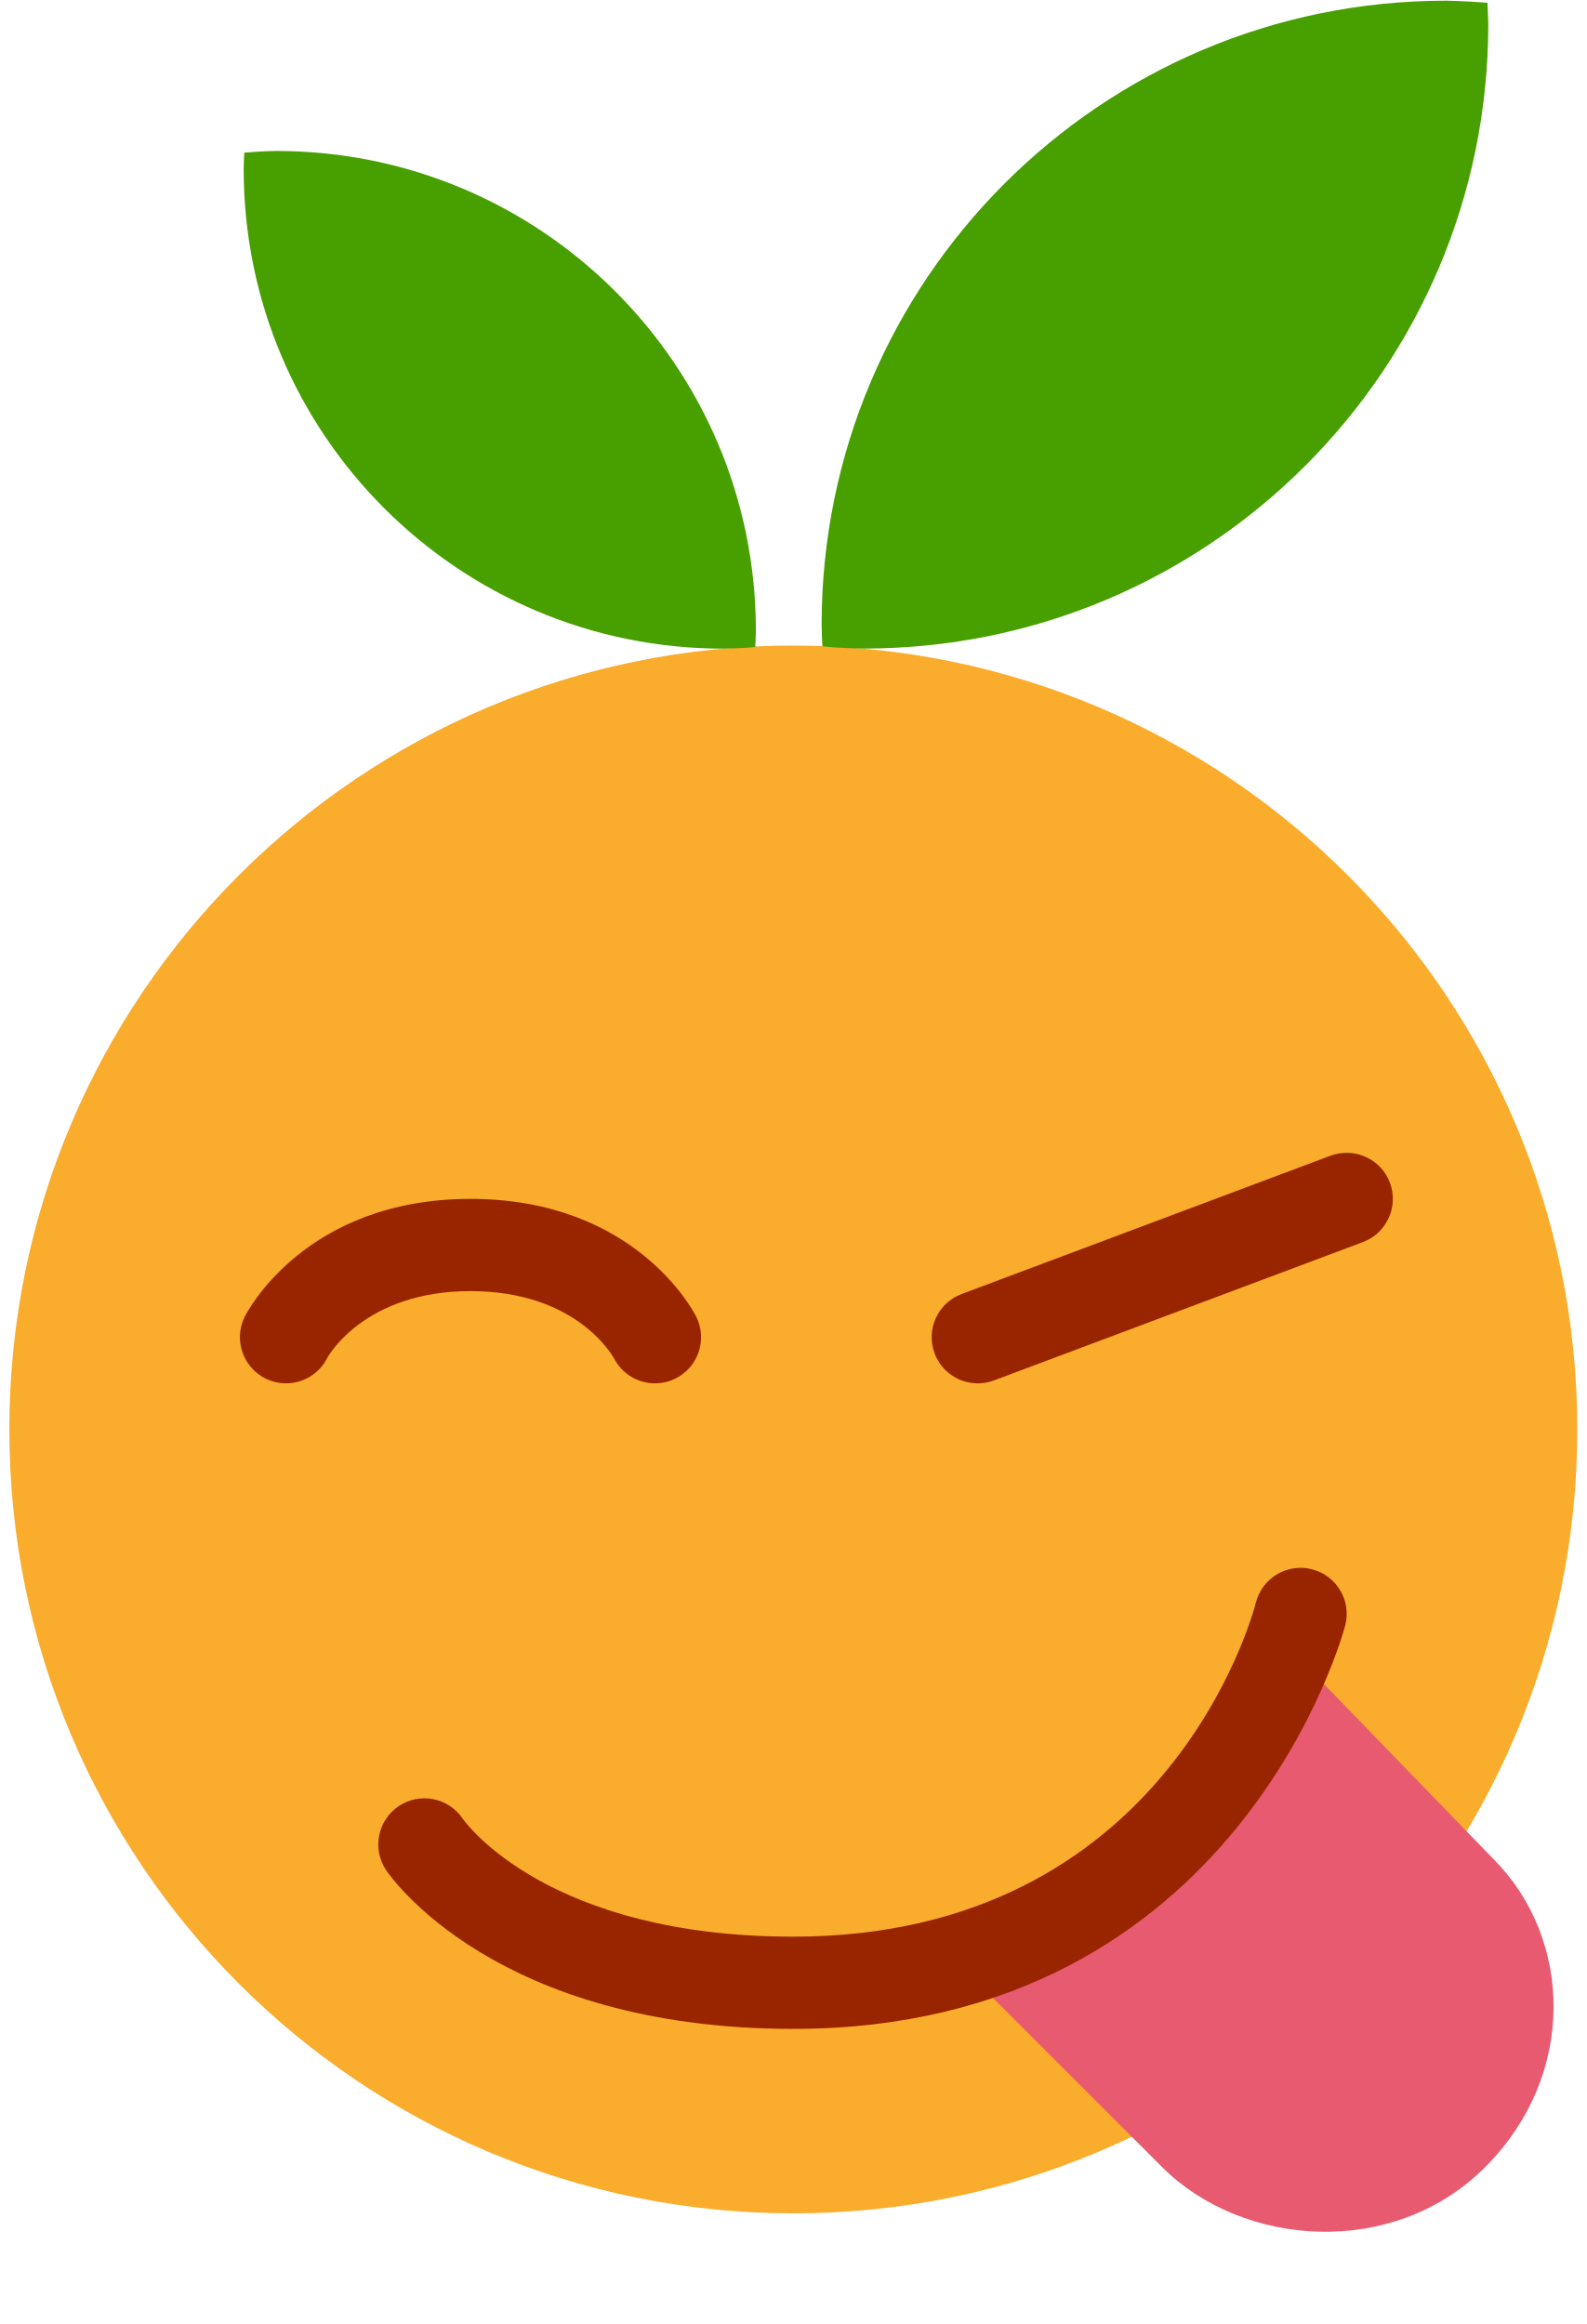
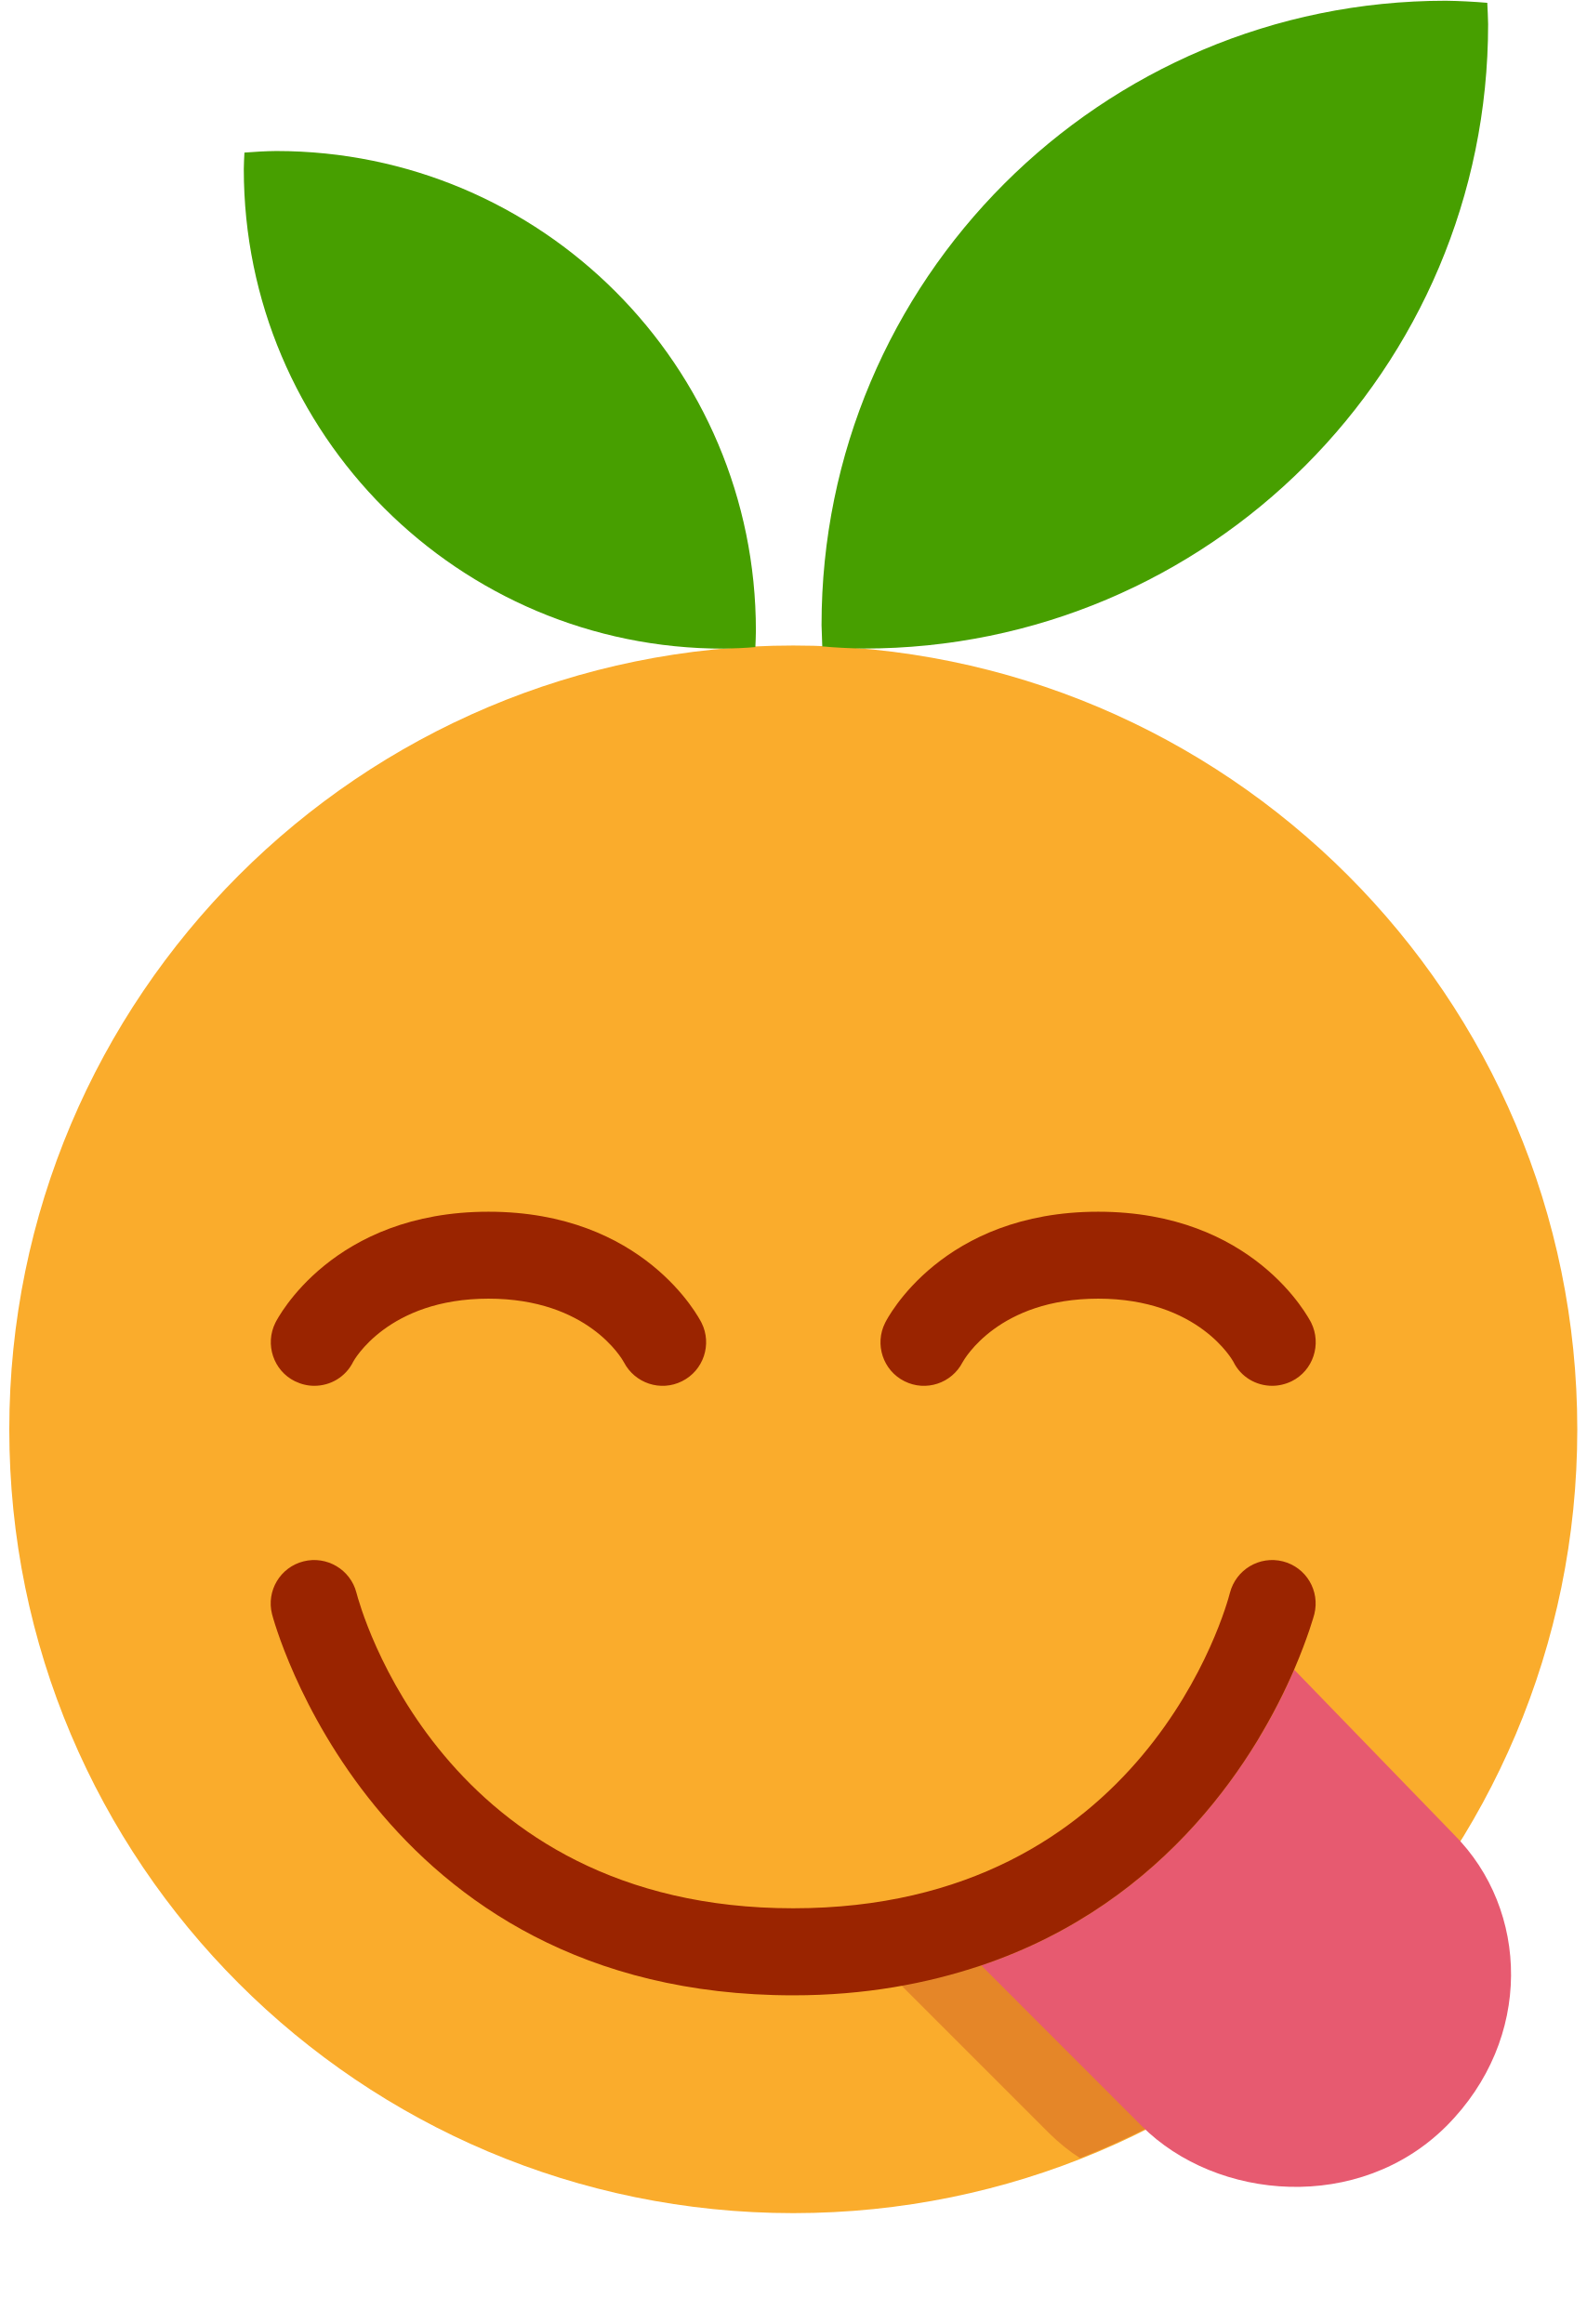
- <svg xmlns="http://www.w3.org/2000/svg" viewBox="0 0 42.5 63" style="enable-background: new 0 0 42.5 63" xml:space="preserve" version="1.1" id="clemoji3_1f60b" width="19px" height="27.833px">
-   <g transform="matrix(1.25,0,0,-1.25,-2.5,62.5)" id="g10">
-     <g transform="translate(36,19)" id="g20">
-       <path id="path22" style="fill: rgb(250, 172, 44); fill-opacity: 1; fill-rule: nonzero; stroke: none;" d="m 0,0 c 0,-9.389 -7.611,-17 -17,-17 -9.389,0 -17,7.611 -17,17 0,9.389 7.611,17 17,17 C -7.611,17 0,9.389 0,0" />
+ <svg xmlns="http://www.w3.org/2000/svg" version="1.1" id="clemoji3_1f60b" x="0px" y="0px" width="19px" height="27.834px" viewBox="0 0 19 27.834" enable-background="new 0 0 19 27.834" xml:space="preserve">
+   <g id="g10" transform="matrix(1.25,0,0,-1.25,-2.5,62.5)">
+     <g id="g20" transform="translate(36,19)">
+       <path id="path22" fill="#FAAC2C" d="M-18.889,17.304c0-4.148-3.362-7.509-7.511-7.509c-4.148,0-7.511,3.362-7.511,7.509c0,4.148,3.363,7.511,7.511,7.511C-22.252,24.815-18.889,21.453-18.889,17.304" />
    </g>
-     <g transform="translate(22,8)" id="g24">
-       <path id="path26" style="fill:#e75a70;fill-opacity:1;fill-rule:nonzero;stroke:none" d="m 0,0 5,-5 c 1.728,-1.728 5,-2 7,0 2,2 1.903,4.962 0.175,6.691 L 8,6 C 5,1 0,0 0,0" />
-     </g>
-     <g transform="translate(19,6)" id="g28">
-       <path id="path30" style="fill: rgb(153, 37, 0); fill-opacity: 1; fill-rule: nonzero; stroke: none;" d="m 0,0 c -6.461,0 -8.738,3.305 -8.832,3.445 -0.306,0.46 -0.182,1.08 0.277,1.387 0.457,0.305 1.073,0.184 1.382,-0.268 C -7.088,4.441 -5.294,2 0,2 8.081,2 9.955,8.949 10.03,9.245 10.168,9.779 10.709,10.104 11.245,9.968 11.779,9.833 12.104,9.292 11.97,8.758 11.948,8.67 9.669,0 0,0" />
-     </g>
-     <g transform="translate(7.999,20)" id="g32">
-       <path id="path34" style="fill: rgb(153, 37, 0); fill-opacity: 1; fill-rule: nonzero; stroke: none;" d="M 0,0 C -0.15,0 -0.303,0.034 -0.446,0.105 -0.94,0.353 -1.141,0.954 -0.894,1.447 -0.841,1.552 0.425,4 4.001,4 7.579,4 8.843,1.551 8.895,1.447 9.143,0.953 8.942,0.353 8.448,0.105 7.957,-0.141 7.363,0.057 7.112,0.542 7.068,0.622 6.281,2 4.001,2 1.684,2 0.902,0.567 0.896,0.553 0.72,0.202 0.367,0 0,0" />
-     </g>
-     <g transform="translate(23,19.9995)" id="g36">
-       <path id="path38" style="fill: rgb(153, 37, 0); fill-opacity: 1; fill-rule: nonzero; stroke: none;" d="m 0,0 c -0.404,0 -0.786,0.248 -0.936,0.649 -0.194,0.518 0.068,1.094 0.584,1.288 l 8,3 C 8.166,5.128 8.743,4.869 8.937,4.352 9.13,3.835 8.868,3.258 8.352,3.064 l -8,-3 C 0.235,0.021 0.117,0 0,0" />
-     </g>
+     <path id="g38" fill="#E58628" d="M15.478,31.642c-0.091,0.263-0.234,0.508-0.436,0.71l-1.53,1.58c-0.34-0.786-1.191-2.226-2.998-2.834l1.538-1.538c0.089-0.088,0.188-0.169,0.295-0.238C13.586,29.809,14.663,30.616,15.478,31.642L15.478,31.642z" />
+     <path id="g34" fill="#E75A70" d="M15.93,32.422l-1.531,1.58c-0.34-0.786-1.192-2.227-2.998-2.834l1.537-1.538c0.72-0.72,2.086-0.834,2.92,0C16.691,30.466,16.65,31.701,15.93,32.422z" />
+     <path id="g28" fill="#9A2400" d="M5.011,36.722c-0.063,0-0.126,0.015-0.186,0.044c-0.206,0.102-0.289,0.354-0.187,0.56c0.022,0.044,0.55,1.064,2.042,1.064c1.491,0,2.019-1.021,2.041-1.064c0.103-0.206,0.019-0.458-0.187-0.56c-0.205-0.103-0.452-0.02-0.557,0.182c-0.018,0.033-0.346,0.609-1.297,0.609c-0.967,0-1.293-0.598-1.296-0.604C5.311,36.805,5.164,36.722,5.011,36.722z M14.188,36.722c0.063,0,0.127,0.015,0.187,0.044c0.206,0.102,0.288,0.354,0.187,0.56c-0.023,0.044-0.551,1.064-2.041,1.064c-1.494,0-2.02-1.021-2.041-1.064c-0.104-0.206-0.02-0.458,0.185-0.56c0.205-0.103,0.453-0.02,0.557,0.182c0.019,0.033,0.347,0.609,1.299,0.609c0.966,0,1.291-0.598,1.295-0.604C13.888,36.805,14.036,36.722,14.188,36.722z M14.398,34.002c0.134,0.313,0.192,0.524,0.194,0.533c0.055,0.223-0.078,0.448-0.302,0.505c-0.224,0.056-0.449-0.079-0.507-0.302c-0.031-0.123-0.813-3.022-4.184-3.022c-3.371,0-4.152,2.899-4.184,3.023c-0.057,0.222-0.284,0.357-0.507,0.301c-0.223-0.056-0.358-0.282-0.302-0.505c0.009-0.037,0.96-3.653,4.993-3.653c0.689,0,1.28,0.112,1.8,0.286C13.206,31.776,14.059,33.216,14.398,34.002z" />
    <g id="gfeuille" transform="translate(113.9107,50.659)">
-       <path id="path4138-2" fill="#479F00" d="M-80.758-0.674c-7.478-0.001-13.541-6.064-13.539-13.541c0.003-0.155,0.009-0.31,0.017-0.464c0.297-0.026,0.597-0.041,0.897-0.045c7.478-0.001,13.541,6.062,13.542,13.54c0,0.001,0,0.001,0,0.002c-0.005,0.154-0.009,0.308-0.017,0.462C-80.156-0.696-80.458-0.68-80.758-0.674L-80.758-0.674z" />
-       <path id="path4138-2-5" fill="#479F00" d="M-106.123-3.933c5.744,0,10.4-4.658,10.4-10.402c-0.003-0.12-0.006-0.238-0.013-0.357c-0.23-0.02-0.461-0.03-0.691-0.034c-5.745-0.001-10.402,4.656-10.402,10.4c0,0.002,0,0.002,0,0.002c0.002,0.119,0.006,0.237,0.013,0.355C-106.584-3.949-106.355-3.937-106.123-3.933L-106.123-3.933z" />
+       <path id="path41" fill="#479F00" d="M-98.058-0.666c-3.305,0-5.983-2.679-5.982-5.982c0.002-0.069,0.004-0.137,0.007-0.205c0.131-0.011,0.264-0.018,0.396-0.02c3.304-0.001,5.983,2.678,5.983,5.982c0,0,0,0,0,0.001c-0.002,0.068-0.004,0.136-0.008,0.204C-97.792-0.675-97.926-0.668-98.058-0.666L-98.058-0.666z" />
+       <path id="path41-2" fill="#479F00" d="M-109.264-2.106c2.538,0,4.595-2.058,4.595-4.595c-0.001-0.053-0.002-0.105-0.005-0.158c-0.102-0.009-0.204-0.013-0.305-0.015c-2.538-0.001-4.596,2.057-4.596,4.595c0,0.001,0,0.001,0,0.001c0.001,0.052,0.003,0.105,0.006,0.157C-109.468-2.113-109.367-2.107-109.264-2.106L-109.264-2.106z" />
    </g>
  </g>
</svg>
